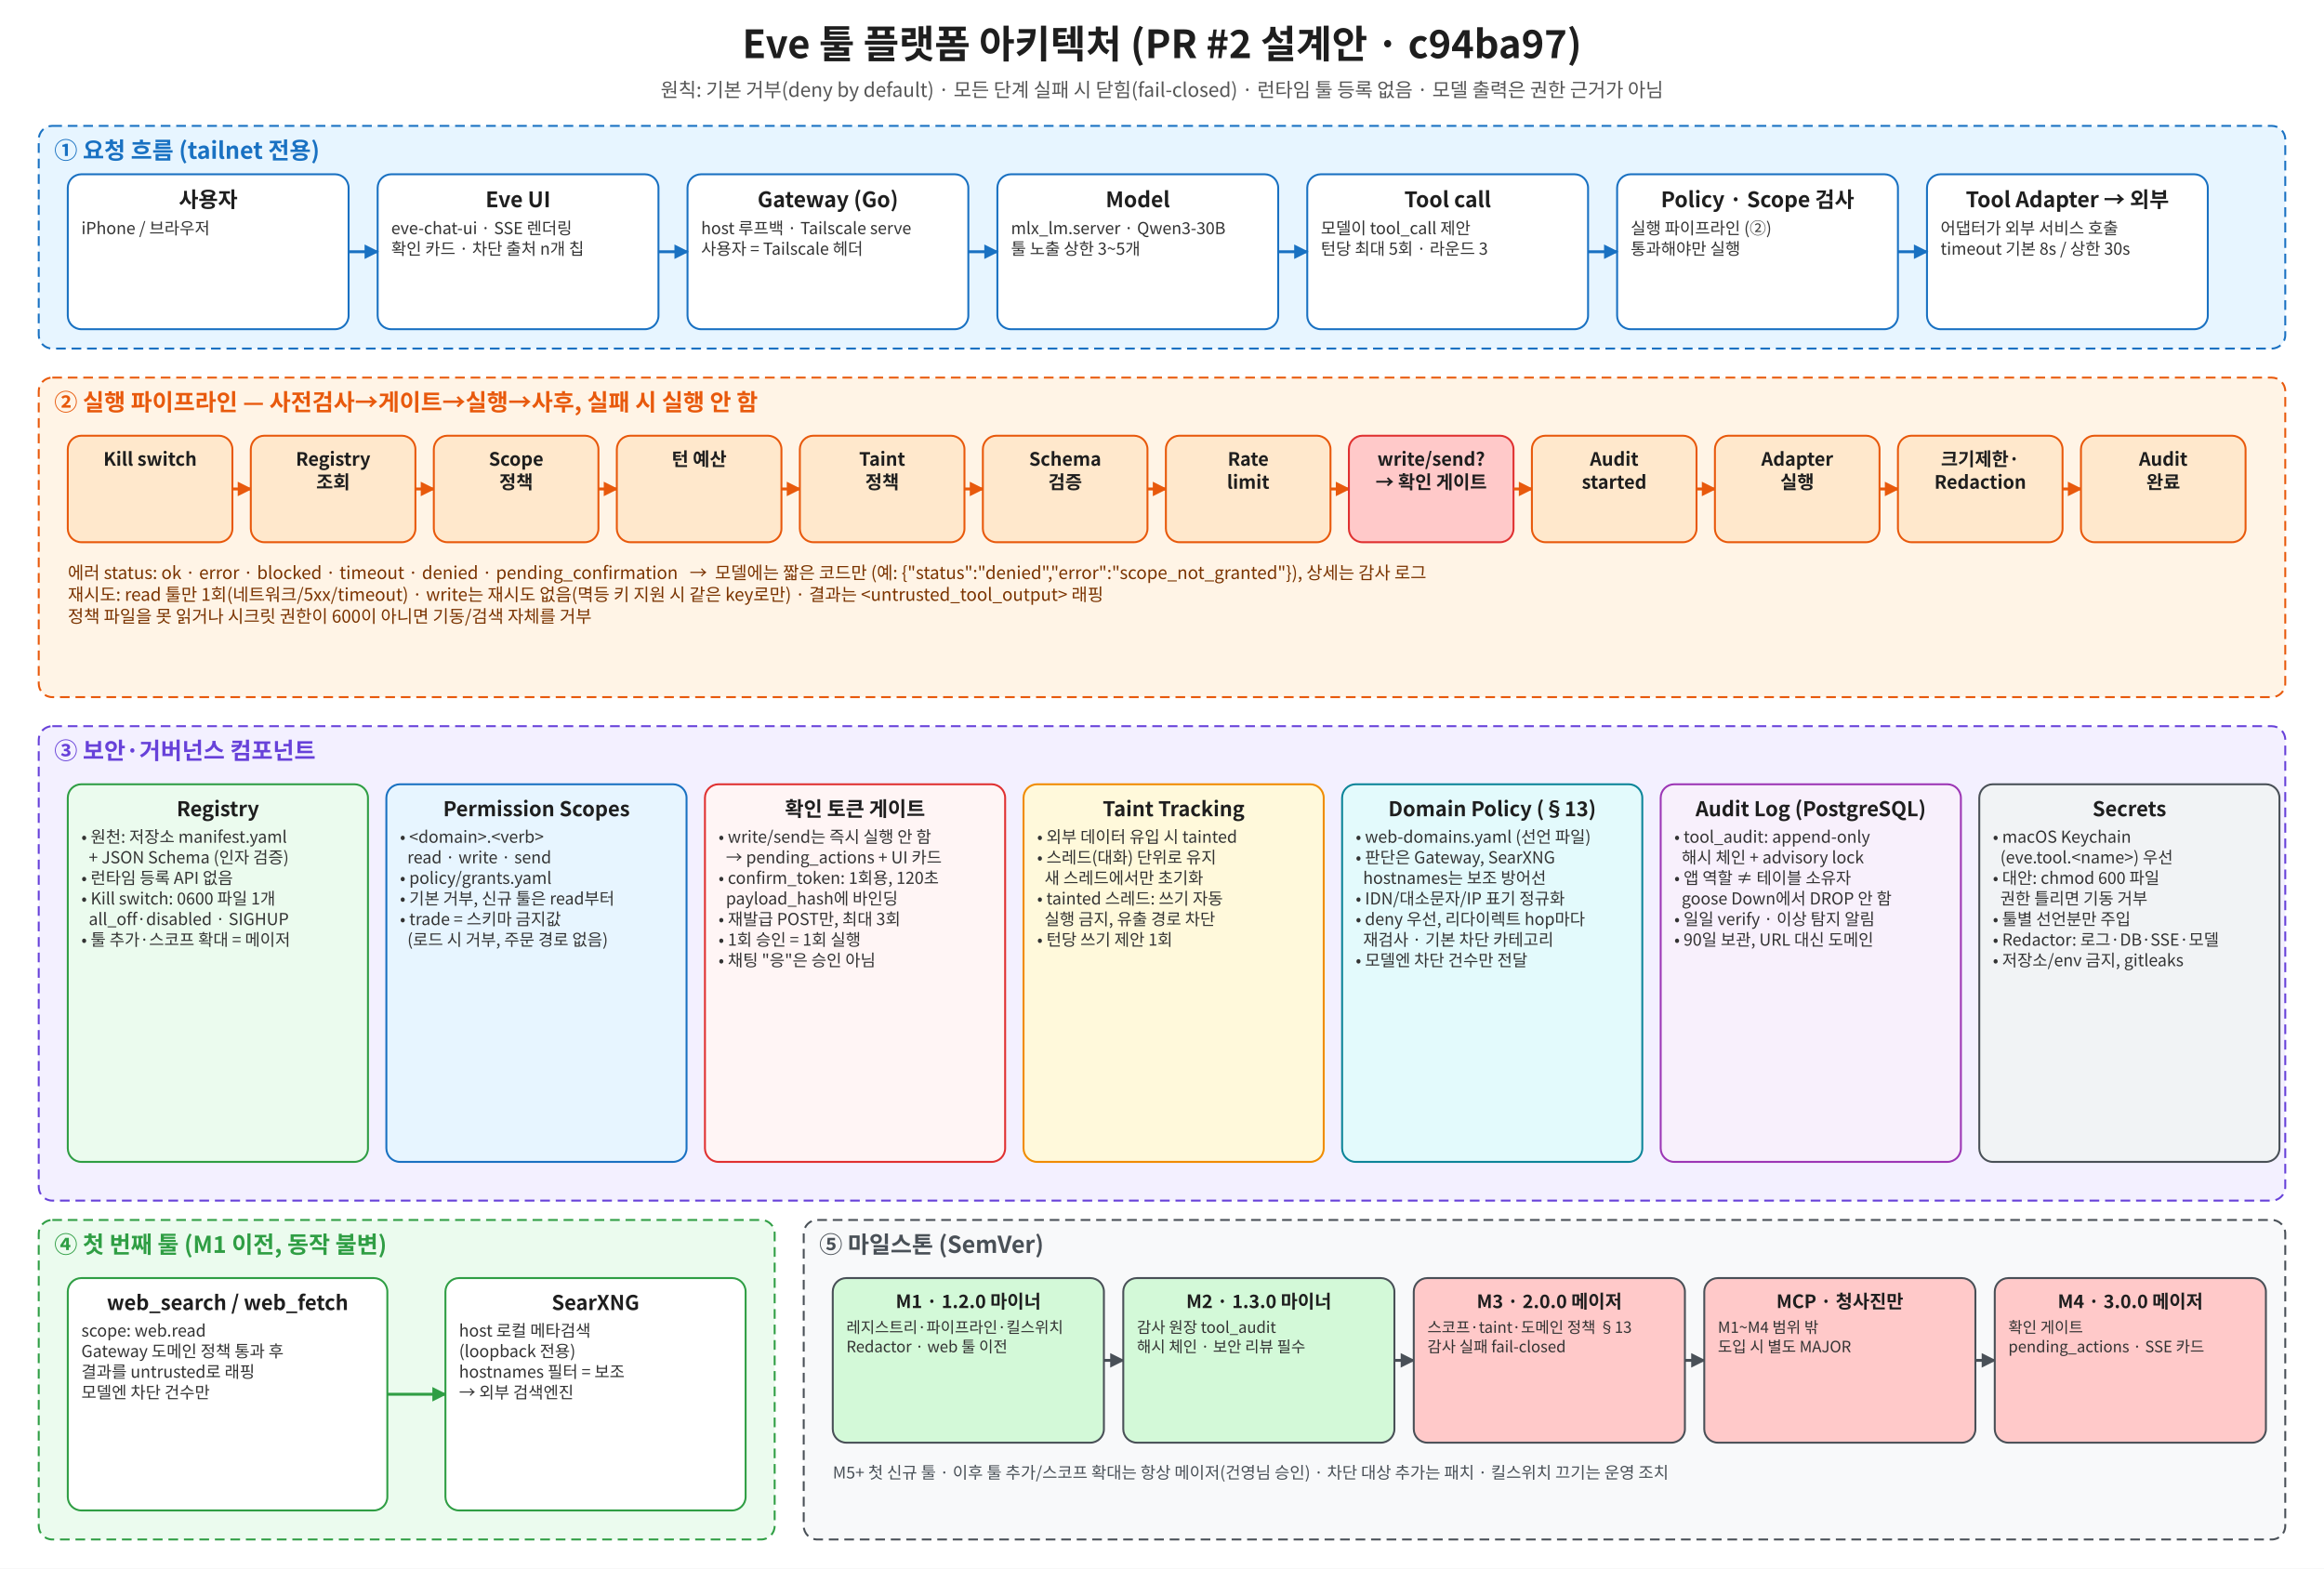
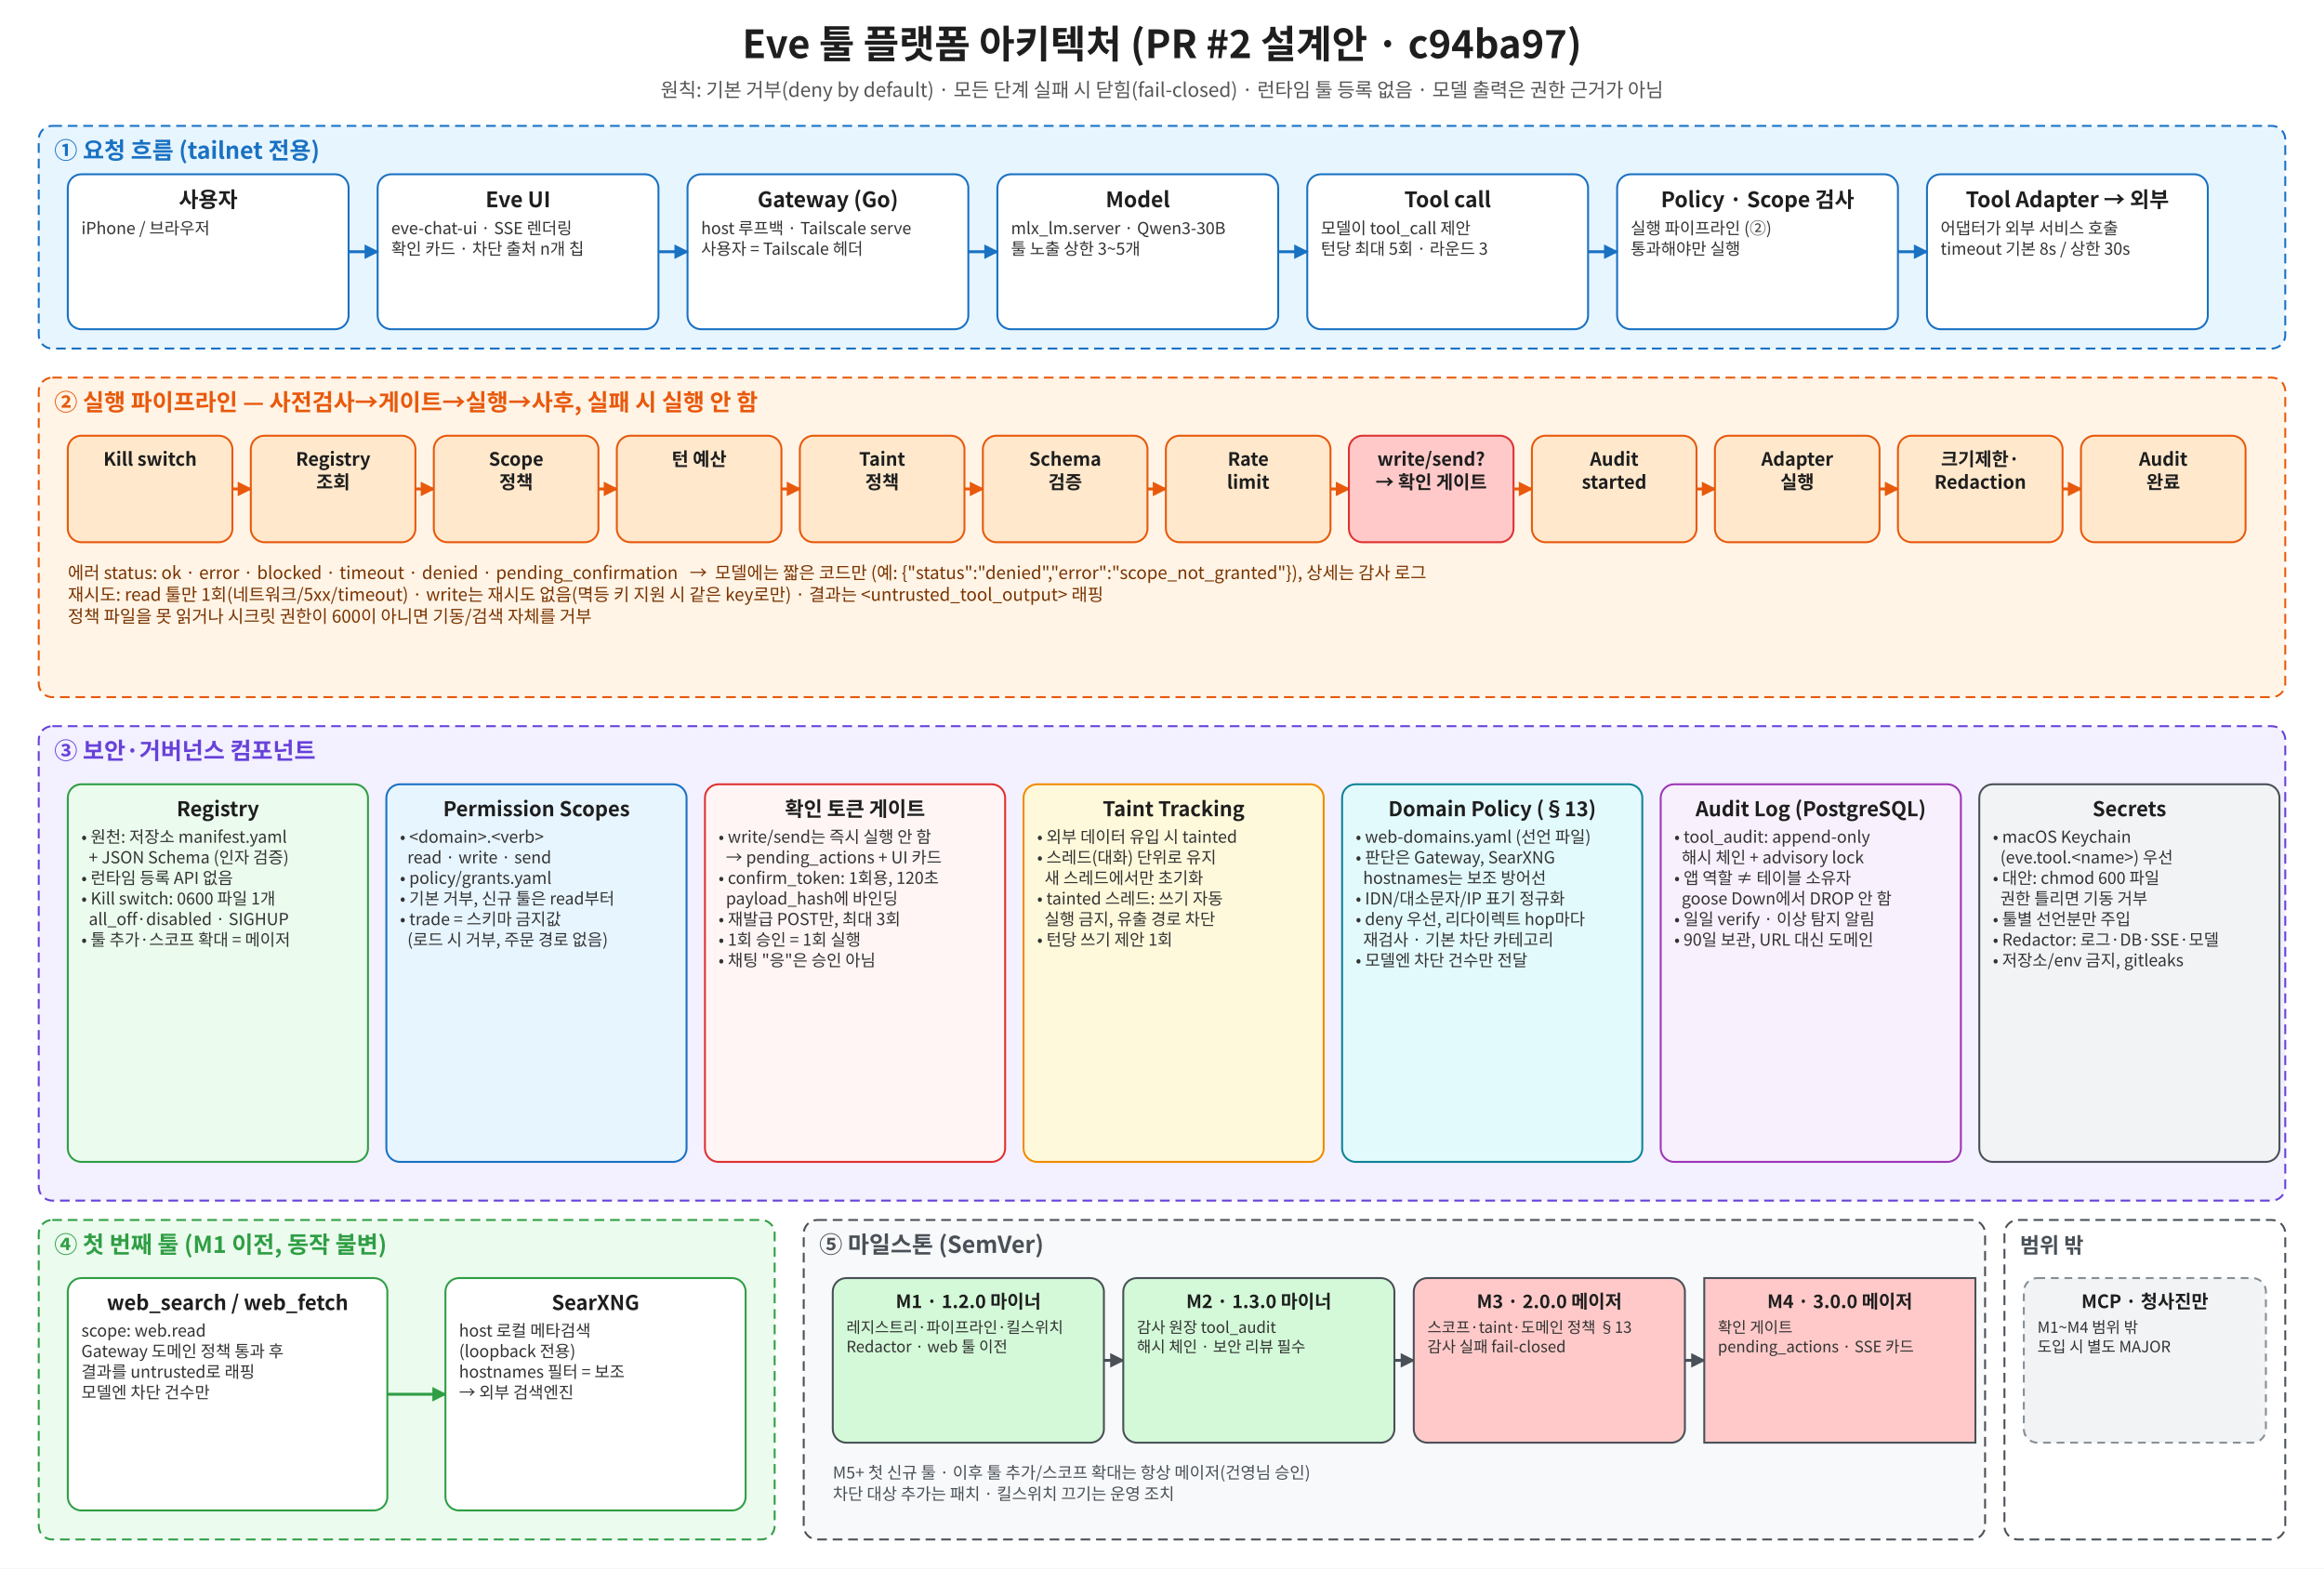
<svg xmlns="http://www.w3.org/2000/svg" width="2400" height="1620" viewBox="0 0 2400 1620">
  <rect width="100%" height="100%" fill="#fff" />
  <defs>
    <marker id="a" viewBox="0 0 10 10" refX="9" refY="5" markerWidth="5" markerHeight="5" orient="auto">
      <path d="M0,0L10,5L0,10z" fill="context-stroke" />
    </marker>
  </defs>
  <text x="1200.0" y="60.0" font-size="40" fill="#1e1e1e" text-anchor="middle" font-family="Noto Sans CJK KR, sans-serif" font-weight="700" xml:space="preserve">Eve 툴 플랫폼 아키텍처 (PR #2 설계안 · c94ba97)</text>
  <text x="1200.0" y="100.0" font-size="20" fill="#555" text-anchor="middle" font-family="Noto Sans CJK KR, sans-serif" font-weight="400" xml:space="preserve">원칙: 기본 거부(deny by default) · 모든 단계 실패 시 닫힘(fail-closed) · 런타임 툴 등록 없음 · 모델 출력은 권한 근거가 아님</text>
  <rect x="40" y="130" width="2320" height="230" rx="14" fill="#e7f5ff" stroke="#1971c2" stroke-width="2" stroke-dasharray="10 6" />
  <text x="56" y="164.0" font-size="24" fill="#1971c2" text-anchor="start" font-family="Noto Sans CJK KR, sans-serif" font-weight="700" xml:space="preserve">① 요청 흐름 (tailnet 전용)</text>
  <rect x="70" y="180" width="290" height="160" rx="14" fill="#fff" stroke="#1971c2" stroke-width="2" />
  <text x="215.0" y="214.0" font-size="22" fill="#1e1e1e" text-anchor="middle" font-family="Noto Sans CJK KR, sans-serif" font-weight="700" xml:space="preserve">사용자</text>
  <text x="84" y="241.8" font-size="17" fill="#333" text-anchor="start" font-family="Noto Sans CJK KR, sans-serif" font-weight="400" xml:space="preserve">iPhone / 브라우저</text>
  <rect x="390" y="180" width="290" height="160" rx="14" fill="#fff" stroke="#1971c2" stroke-width="2" />
  <text x="535.0" y="214.0" font-size="22" fill="#1e1e1e" text-anchor="middle" font-family="Noto Sans CJK KR, sans-serif" font-weight="700" xml:space="preserve">Eve UI</text>
  <text x="404" y="241.8" font-size="17" fill="#333" text-anchor="start" font-family="Noto Sans CJK KR, sans-serif" font-weight="400" xml:space="preserve">eve-chat-ui · SSE 렌더링</text>
  <text x="404" y="263.05" font-size="17" fill="#333" text-anchor="start" font-family="Noto Sans CJK KR, sans-serif" font-weight="400" xml:space="preserve">확인 카드 · 차단 출처 n개 칩</text>
  <rect x="710" y="180" width="290" height="160" rx="14" fill="#fff" stroke="#1971c2" stroke-width="2" />
  <text x="855.0" y="214.0" font-size="22" fill="#1e1e1e" text-anchor="middle" font-family="Noto Sans CJK KR, sans-serif" font-weight="700" xml:space="preserve">Gateway (Go)</text>
  <text x="724" y="241.8" font-size="17" fill="#333" text-anchor="start" font-family="Noto Sans CJK KR, sans-serif" font-weight="400" xml:space="preserve">host 루프백 · Tailscale serve</text>
  <text x="724" y="263.05" font-size="17" fill="#333" text-anchor="start" font-family="Noto Sans CJK KR, sans-serif" font-weight="400" xml:space="preserve">사용자 = Tailscale 헤더</text>
  <rect x="1030" y="180" width="290" height="160" rx="14" fill="#fff" stroke="#1971c2" stroke-width="2" />
  <text x="1175.0" y="214.0" font-size="22" fill="#1e1e1e" text-anchor="middle" font-family="Noto Sans CJK KR, sans-serif" font-weight="700" xml:space="preserve">Model</text>
  <text x="1044" y="241.8" font-size="17" fill="#333" text-anchor="start" font-family="Noto Sans CJK KR, sans-serif" font-weight="400" xml:space="preserve">mlx_lm.server · Qwen3-30B</text>
  <text x="1044" y="263.05" font-size="17" fill="#333" text-anchor="start" font-family="Noto Sans CJK KR, sans-serif" font-weight="400" xml:space="preserve">툴 노출 상한 3~5개</text>
  <rect x="1350" y="180" width="290" height="160" rx="14" fill="#fff" stroke="#1971c2" stroke-width="2" />
  <text x="1495.0" y="214.0" font-size="22" fill="#1e1e1e" text-anchor="middle" font-family="Noto Sans CJK KR, sans-serif" font-weight="700" xml:space="preserve">Tool call</text>
  <text x="1364" y="241.8" font-size="17" fill="#333" text-anchor="start" font-family="Noto Sans CJK KR, sans-serif" font-weight="400" xml:space="preserve">모델이 tool_call 제안</text>
  <text x="1364" y="263.05" font-size="17" fill="#333" text-anchor="start" font-family="Noto Sans CJK KR, sans-serif" font-weight="400" xml:space="preserve">턴당 최대 5회 · 라운드 3</text>
  <rect x="1670" y="180" width="290" height="160" rx="14" fill="#fff" stroke="#1971c2" stroke-width="2" />
  <text x="1815.0" y="214.0" font-size="22" fill="#1e1e1e" text-anchor="middle" font-family="Noto Sans CJK KR, sans-serif" font-weight="700" xml:space="preserve">Policy · Scope 검사</text>
  <text x="1684" y="241.8" font-size="17" fill="#333" text-anchor="start" font-family="Noto Sans CJK KR, sans-serif" font-weight="400" xml:space="preserve">실행 파이프라인 (②)</text>
  <text x="1684" y="263.05" font-size="17" fill="#333" text-anchor="start" font-family="Noto Sans CJK KR, sans-serif" font-weight="400" xml:space="preserve">통과해야만 실행</text>
  <rect x="1990" y="180" width="290" height="160" rx="14" fill="#fff" stroke="#1971c2" stroke-width="2" />
  <text x="2135.0" y="214.0" font-size="22" fill="#1e1e1e" text-anchor="middle" font-family="Noto Sans CJK KR, sans-serif" font-weight="700" xml:space="preserve">Tool Adapter → 외부</text>
  <text x="2004" y="241.8" font-size="17" fill="#333" text-anchor="start" font-family="Noto Sans CJK KR, sans-serif" font-weight="400" xml:space="preserve">어댑터가 외부 서비스 호출</text>
  <text x="2004" y="263.05" font-size="17" fill="#333" text-anchor="start" font-family="Noto Sans CJK KR, sans-serif" font-weight="400" xml:space="preserve">timeout 기본 8s / 상한 30s</text>
  <line x1="360" y1="260" x2="390" y2="260" stroke="#1971c2" stroke-width="3" marker-end="url(#a)" />
  <line x1="680" y1="260" x2="710" y2="260" stroke="#1971c2" stroke-width="3" marker-end="url(#a)" />
  <line x1="1000" y1="260" x2="1030" y2="260" stroke="#1971c2" stroke-width="3" marker-end="url(#a)" />
  <line x1="1320" y1="260" x2="1350" y2="260" stroke="#1971c2" stroke-width="3" marker-end="url(#a)" />
  <line x1="1640" y1="260" x2="1670" y2="260" stroke="#1971c2" stroke-width="3" marker-end="url(#a)" />
  <line x1="1960" y1="260" x2="1990" y2="260" stroke="#1971c2" stroke-width="3" marker-end="url(#a)" />
  <rect x="40" y="390" width="2320" height="330" rx="14" fill="#fff4e6" stroke="#e8590c" stroke-width="2" stroke-dasharray="10 6" />
  <text x="56" y="424.0" font-size="24" fill="#e8590c" text-anchor="start" font-family="Noto Sans CJK KR, sans-serif" font-weight="700" xml:space="preserve">② 실행 파이프라인 — 사전검사→게이트→실행→사후, 실패 시 실행 안 함</text>
  <rect x="70" y="450" width="170" height="110" rx="14" fill="#ffe8cc" stroke="#e8590c" stroke-width="2" />
  <text x="155.0" y="481.0" font-size="19" fill="#1e1e1e" text-anchor="middle" font-family="Noto Sans CJK KR, sans-serif" font-weight="700" xml:space="preserve">Kill switch</text>
  <line x1="240" y1="505" x2="259" y2="505" stroke="#e8590c" stroke-width="3" marker-end="url(#a)" />
  <rect x="259" y="450" width="170" height="110" rx="14" fill="#ffe8cc" stroke="#e8590c" stroke-width="2" />
  <text x="344.0" y="481.0" font-size="19" fill="#1e1e1e" text-anchor="middle" font-family="Noto Sans CJK KR, sans-serif" font-weight="700" xml:space="preserve">Registry</text>
  <text x="344.0" y="504.75" font-size="19" fill="#1e1e1e" text-anchor="middle" font-family="Noto Sans CJK KR, sans-serif" font-weight="700" xml:space="preserve">조회</text>
  <line x1="429" y1="505" x2="448" y2="505" stroke="#e8590c" stroke-width="3" marker-end="url(#a)" />
  <rect x="448" y="450" width="170" height="110" rx="14" fill="#ffe8cc" stroke="#e8590c" stroke-width="2" />
  <text x="533.0" y="481.0" font-size="19" fill="#1e1e1e" text-anchor="middle" font-family="Noto Sans CJK KR, sans-serif" font-weight="700" xml:space="preserve">Scope</text>
  <text x="533.0" y="504.75" font-size="19" fill="#1e1e1e" text-anchor="middle" font-family="Noto Sans CJK KR, sans-serif" font-weight="700" xml:space="preserve">정책</text>
  <line x1="618" y1="505" x2="637" y2="505" stroke="#e8590c" stroke-width="3" marker-end="url(#a)" />
  <rect x="637" y="450" width="170" height="110" rx="14" fill="#ffe8cc" stroke="#e8590c" stroke-width="2" />
  <text x="722.0" y="481.0" font-size="19" fill="#1e1e1e" text-anchor="middle" font-family="Noto Sans CJK KR, sans-serif" font-weight="700" xml:space="preserve">턴 예산</text>
  <line x1="807" y1="505" x2="826" y2="505" stroke="#e8590c" stroke-width="3" marker-end="url(#a)" />
  <rect x="826" y="450" width="170" height="110" rx="14" fill="#ffe8cc" stroke="#e8590c" stroke-width="2" />
  <text x="911.0" y="481.0" font-size="19" fill="#1e1e1e" text-anchor="middle" font-family="Noto Sans CJK KR, sans-serif" font-weight="700" xml:space="preserve">Taint</text>
  <text x="911.0" y="504.75" font-size="19" fill="#1e1e1e" text-anchor="middle" font-family="Noto Sans CJK KR, sans-serif" font-weight="700" xml:space="preserve">정책</text>
  <line x1="996" y1="505" x2="1015" y2="505" stroke="#e8590c" stroke-width="3" marker-end="url(#a)" />
  <rect x="1015" y="450" width="170" height="110" rx="14" fill="#ffe8cc" stroke="#e8590c" stroke-width="2" />
  <text x="1100.0" y="481.0" font-size="19" fill="#1e1e1e" text-anchor="middle" font-family="Noto Sans CJK KR, sans-serif" font-weight="700" xml:space="preserve">Schema</text>
  <text x="1100.0" y="504.75" font-size="19" fill="#1e1e1e" text-anchor="middle" font-family="Noto Sans CJK KR, sans-serif" font-weight="700" xml:space="preserve">검증</text>
  <line x1="1185" y1="505" x2="1204" y2="505" stroke="#e8590c" stroke-width="3" marker-end="url(#a)" />
  <rect x="1204" y="450" width="170" height="110" rx="14" fill="#ffe8cc" stroke="#e8590c" stroke-width="2" />
  <text x="1289.0" y="481.0" font-size="19" fill="#1e1e1e" text-anchor="middle" font-family="Noto Sans CJK KR, sans-serif" font-weight="700" xml:space="preserve">Rate</text>
  <text x="1289.0" y="504.75" font-size="19" fill="#1e1e1e" text-anchor="middle" font-family="Noto Sans CJK KR, sans-serif" font-weight="700" xml:space="preserve">limit</text>
  <line x1="1374" y1="505" x2="1393" y2="505" stroke="#e8590c" stroke-width="3" marker-end="url(#a)" />
  <rect x="1393" y="450" width="170" height="110" rx="14" fill="#ffc9c9" stroke="#e03131" stroke-width="2" />
  <text x="1478.0" y="481.0" font-size="19" fill="#1e1e1e" text-anchor="middle" font-family="Noto Sans CJK KR, sans-serif" font-weight="700" xml:space="preserve">write/send?</text>
  <text x="1478.0" y="504.75" font-size="19" fill="#1e1e1e" text-anchor="middle" font-family="Noto Sans CJK KR, sans-serif" font-weight="700" xml:space="preserve">→ 확인 게이트</text>
  <line x1="1563" y1="505" x2="1582" y2="505" stroke="#e8590c" stroke-width="3" marker-end="url(#a)" />
  <rect x="1582" y="450" width="170" height="110" rx="14" fill="#ffe8cc" stroke="#e8590c" stroke-width="2" />
  <text x="1667.0" y="481.0" font-size="19" fill="#1e1e1e" text-anchor="middle" font-family="Noto Sans CJK KR, sans-serif" font-weight="700" xml:space="preserve">Audit</text>
  <text x="1667.0" y="504.75" font-size="19" fill="#1e1e1e" text-anchor="middle" font-family="Noto Sans CJK KR, sans-serif" font-weight="700" xml:space="preserve">started</text>
  <line x1="1752" y1="505" x2="1771" y2="505" stroke="#e8590c" stroke-width="3" marker-end="url(#a)" />
  <rect x="1771" y="450" width="170" height="110" rx="14" fill="#ffe8cc" stroke="#e8590c" stroke-width="2" />
  <text x="1856.0" y="481.0" font-size="19" fill="#1e1e1e" text-anchor="middle" font-family="Noto Sans CJK KR, sans-serif" font-weight="700" xml:space="preserve">Adapter</text>
  <text x="1856.0" y="504.75" font-size="19" fill="#1e1e1e" text-anchor="middle" font-family="Noto Sans CJK KR, sans-serif" font-weight="700" xml:space="preserve">실행</text>
  <line x1="1941" y1="505" x2="1960" y2="505" stroke="#e8590c" stroke-width="3" marker-end="url(#a)" />
  <rect x="1960" y="450" width="170" height="110" rx="14" fill="#ffe8cc" stroke="#e8590c" stroke-width="2" />
  <text x="2045.0" y="481.0" font-size="19" fill="#1e1e1e" text-anchor="middle" font-family="Noto Sans CJK KR, sans-serif" font-weight="700" xml:space="preserve">크기제한·</text>
  <text x="2045.0" y="504.75" font-size="19" fill="#1e1e1e" text-anchor="middle" font-family="Noto Sans CJK KR, sans-serif" font-weight="700" xml:space="preserve">Redaction</text>
  <line x1="2130" y1="505" x2="2149" y2="505" stroke="#e8590c" stroke-width="3" marker-end="url(#a)" />
  <rect x="2149" y="450" width="170" height="110" rx="14" fill="#ffe8cc" stroke="#e8590c" stroke-width="2" />
  <text x="2234.0" y="481.0" font-size="19" fill="#1e1e1e" text-anchor="middle" font-family="Noto Sans CJK KR, sans-serif" font-weight="700" xml:space="preserve">Audit</text>
  <text x="2234.0" y="504.75" font-size="19" fill="#1e1e1e" text-anchor="middle" font-family="Noto Sans CJK KR, sans-serif" font-weight="700" xml:space="preserve">완료</text>
  <text x="70" y="598.0" font-size="18" fill="#7a3300" text-anchor="start" font-family="Noto Sans CJK KR, sans-serif" font-weight="400" xml:space="preserve">에러 status: ok · error · blocked · timeout · denied · pending_confirmation   →  모델에는 짧은 코드만 (예: {"status":"denied","error":"scope_not_granted"}), 상세는 감사 로그</text>
  <text x="70" y="620.5" font-size="18" fill="#7a3300" text-anchor="start" font-family="Noto Sans CJK KR, sans-serif" font-weight="400" xml:space="preserve">재시도: read 툴만 1회(네트워크/5xx/timeout) · write는 재시도 없음(멱등 키 지원 시 같은 key로만) · 결과는 &lt;untrusted_tool_output&gt; 래핑</text>
  <text x="70" y="643.0" font-size="18" fill="#7a3300" text-anchor="start" font-family="Noto Sans CJK KR, sans-serif" font-weight="400" xml:space="preserve">정책 파일을 못 읽거나 시크릿 권한이 600이 아니면 기동/검색 자체를 거부</text>
  <rect x="40" y="750" width="2320" height="490" rx="14" fill="#f3f0ff" stroke="#6741d9" stroke-width="2" stroke-dasharray="10 6" />
  <text x="56" y="784.0" font-size="24" fill="#6741d9" text-anchor="start" font-family="Noto Sans CJK KR, sans-serif" font-weight="700" xml:space="preserve">③ 보안·거버넌스 컴포넌트</text>
  <rect x="70" y="810" width="310" height="390" rx="14" fill="#ebfbee" stroke="#2f9e44" stroke-width="2" />
  <text x="225.0" y="843.0" font-size="21" fill="#1e1e1e" text-anchor="middle" font-family="Noto Sans CJK KR, sans-serif" font-weight="700" xml:space="preserve">Registry</text>
  <text x="84" y="870.4" font-size="17" fill="#333" text-anchor="start" font-family="Noto Sans CJK KR, sans-serif" font-weight="400" xml:space="preserve">• 원천: 저장소 manifest.yaml</text>
  <text x="84" y="891.65" font-size="17" fill="#333" text-anchor="start" font-family="Noto Sans CJK KR, sans-serif" font-weight="400" xml:space="preserve">  + JSON Schema (인자 검증)</text>
  <text x="84" y="912.9" font-size="17" fill="#333" text-anchor="start" font-family="Noto Sans CJK KR, sans-serif" font-weight="400" xml:space="preserve">• 런타임 등록 API 없음</text>
  <text x="84" y="934.15" font-size="17" fill="#333" text-anchor="start" font-family="Noto Sans CJK KR, sans-serif" font-weight="400" xml:space="preserve">• Kill switch: 0600 파일 1개</text>
  <text x="84" y="955.4" font-size="17" fill="#333" text-anchor="start" font-family="Noto Sans CJK KR, sans-serif" font-weight="400" xml:space="preserve">  all_off·disabled · SIGHUP</text>
  <text x="84" y="976.65" font-size="17" fill="#333" text-anchor="start" font-family="Noto Sans CJK KR, sans-serif" font-weight="400" xml:space="preserve">• 툴 추가·스코프 확대 = 메이저</text>
  <rect x="399" y="810" width="310" height="390" rx="14" fill="#e7f5ff" stroke="#1971c2" stroke-width="2" />
  <text x="554.0" y="843.0" font-size="21" fill="#1e1e1e" text-anchor="middle" font-family="Noto Sans CJK KR, sans-serif" font-weight="700" xml:space="preserve">Permission Scopes</text>
  <text x="413" y="870.4" font-size="17" fill="#333" text-anchor="start" font-family="Noto Sans CJK KR, sans-serif" font-weight="400" xml:space="preserve">• &lt;domain&gt;.&lt;verb&gt;</text>
  <text x="413" y="891.65" font-size="17" fill="#333" text-anchor="start" font-family="Noto Sans CJK KR, sans-serif" font-weight="400" xml:space="preserve">  read · write · send</text>
  <text x="413" y="912.9" font-size="17" fill="#333" text-anchor="start" font-family="Noto Sans CJK KR, sans-serif" font-weight="400" xml:space="preserve">• policy/grants.yaml</text>
  <text x="413" y="934.15" font-size="17" fill="#333" text-anchor="start" font-family="Noto Sans CJK KR, sans-serif" font-weight="400" xml:space="preserve">• 기본 거부, 신규 툴은 read부터</text>
  <text x="413" y="955.4" font-size="17" fill="#333" text-anchor="start" font-family="Noto Sans CJK KR, sans-serif" font-weight="400" xml:space="preserve">• trade = 스키마 금지값</text>
  <text x="413" y="976.65" font-size="17" fill="#333" text-anchor="start" font-family="Noto Sans CJK KR, sans-serif" font-weight="400" xml:space="preserve">  (로드 시 거부, 주문 경로 없음)</text>
  <rect x="728" y="810" width="310" height="390" rx="14" fill="#fff5f5" stroke="#e03131" stroke-width="2" />
  <text x="883.0" y="843.0" font-size="21" fill="#1e1e1e" text-anchor="middle" font-family="Noto Sans CJK KR, sans-serif" font-weight="700" xml:space="preserve">확인 토큰 게이트</text>
  <text x="742" y="870.4" font-size="17" fill="#333" text-anchor="start" font-family="Noto Sans CJK KR, sans-serif" font-weight="400" xml:space="preserve">• write/send는 즉시 실행 안 함</text>
  <text x="742" y="891.65" font-size="17" fill="#333" text-anchor="start" font-family="Noto Sans CJK KR, sans-serif" font-weight="400" xml:space="preserve">  → pending_actions + UI 카드</text>
  <text x="742" y="912.9" font-size="17" fill="#333" text-anchor="start" font-family="Noto Sans CJK KR, sans-serif" font-weight="400" xml:space="preserve">• confirm_token: 1회용, 120초</text>
  <text x="742" y="934.15" font-size="17" fill="#333" text-anchor="start" font-family="Noto Sans CJK KR, sans-serif" font-weight="400" xml:space="preserve">  payload_hash에 바인딩</text>
  <text x="742" y="955.4" font-size="17" fill="#333" text-anchor="start" font-family="Noto Sans CJK KR, sans-serif" font-weight="400" xml:space="preserve">• 재발급 POST만, 최대 3회</text>
  <text x="742" y="976.65" font-size="17" fill="#333" text-anchor="start" font-family="Noto Sans CJK KR, sans-serif" font-weight="400" xml:space="preserve">• 1회 승인 = 1회 실행</text>
  <text x="742" y="997.9" font-size="17" fill="#333" text-anchor="start" font-family="Noto Sans CJK KR, sans-serif" font-weight="400" xml:space="preserve">• 채팅 "응"은 승인 아님</text>
  <rect x="1057" y="810" width="310" height="390" rx="14" fill="#fff9db" stroke="#f08c00" stroke-width="2" />
  <text x="1212.0" y="843.0" font-size="21" fill="#1e1e1e" text-anchor="middle" font-family="Noto Sans CJK KR, sans-serif" font-weight="700" xml:space="preserve">Taint Tracking</text>
  <text x="1071" y="870.4" font-size="17" fill="#333" text-anchor="start" font-family="Noto Sans CJK KR, sans-serif" font-weight="400" xml:space="preserve">• 외부 데이터 유입 시 tainted</text>
  <text x="1071" y="891.65" font-size="17" fill="#333" text-anchor="start" font-family="Noto Sans CJK KR, sans-serif" font-weight="400" xml:space="preserve">• 스레드(대화) 단위로 유지</text>
  <text x="1071" y="912.9" font-size="17" fill="#333" text-anchor="start" font-family="Noto Sans CJK KR, sans-serif" font-weight="400" xml:space="preserve">  새 스레드에서만 초기화</text>
  <text x="1071" y="934.15" font-size="17" fill="#333" text-anchor="start" font-family="Noto Sans CJK KR, sans-serif" font-weight="400" xml:space="preserve">• tainted 스레드: 쓰기 자동</text>
  <text x="1071" y="955.4" font-size="17" fill="#333" text-anchor="start" font-family="Noto Sans CJK KR, sans-serif" font-weight="400" xml:space="preserve">  실행 금지, 유출 경로 차단</text>
  <text x="1071" y="976.65" font-size="17" fill="#333" text-anchor="start" font-family="Noto Sans CJK KR, sans-serif" font-weight="400" xml:space="preserve">• 턴당 쓰기 제안 1회</text>
  <rect x="1386" y="810" width="310" height="390" rx="14" fill="#e3fafc" stroke="#0c8599" stroke-width="2" />
  <text x="1541.0" y="843.0" font-size="21" fill="#1e1e1e" text-anchor="middle" font-family="Noto Sans CJK KR, sans-serif" font-weight="700" xml:space="preserve">Domain Policy (§13)</text>
  <text x="1400" y="870.4" font-size="17" fill="#333" text-anchor="start" font-family="Noto Sans CJK KR, sans-serif" font-weight="400" xml:space="preserve">• web-domains.yaml (선언 파일)</text>
  <text x="1400" y="891.65" font-size="17" fill="#333" text-anchor="start" font-family="Noto Sans CJK KR, sans-serif" font-weight="400" xml:space="preserve">• 판단은 Gateway, SearXNG</text>
  <text x="1400" y="912.9" font-size="17" fill="#333" text-anchor="start" font-family="Noto Sans CJK KR, sans-serif" font-weight="400" xml:space="preserve">  hostnames는 보조 방어선</text>
  <text x="1400" y="934.15" font-size="17" fill="#333" text-anchor="start" font-family="Noto Sans CJK KR, sans-serif" font-weight="400" xml:space="preserve">• IDN/대소문자/IP 표기 정규화</text>
  <text x="1400" y="955.4" font-size="17" fill="#333" text-anchor="start" font-family="Noto Sans CJK KR, sans-serif" font-weight="400" xml:space="preserve">• deny 우선, 리다이렉트 hop마다</text>
  <text x="1400" y="976.65" font-size="17" fill="#333" text-anchor="start" font-family="Noto Sans CJK KR, sans-serif" font-weight="400" xml:space="preserve">  재검사 · 기본 차단 카테고리</text>
  <text x="1400" y="997.9" font-size="17" fill="#333" text-anchor="start" font-family="Noto Sans CJK KR, sans-serif" font-weight="400" xml:space="preserve">• 모델엔 차단 건수만 전달</text>
  <rect x="1715" y="810" width="310" height="390" rx="14" fill="#f8f0fc" stroke="#9c36b5" stroke-width="2" />
  <text x="1870.0" y="843.0" font-size="21" fill="#1e1e1e" text-anchor="middle" font-family="Noto Sans CJK KR, sans-serif" font-weight="700" xml:space="preserve">Audit Log (PostgreSQL)</text>
  <text x="1729" y="870.4" font-size="17" fill="#333" text-anchor="start" font-family="Noto Sans CJK KR, sans-serif" font-weight="400" xml:space="preserve">• tool_audit: append-only</text>
  <text x="1729" y="891.65" font-size="17" fill="#333" text-anchor="start" font-family="Noto Sans CJK KR, sans-serif" font-weight="400" xml:space="preserve">  해시 체인 + advisory lock</text>
  <text x="1729" y="912.9" font-size="17" fill="#333" text-anchor="start" font-family="Noto Sans CJK KR, sans-serif" font-weight="400" xml:space="preserve">• 앱 역할 ≠ 테이블 소유자</text>
  <text x="1729" y="934.15" font-size="17" fill="#333" text-anchor="start" font-family="Noto Sans CJK KR, sans-serif" font-weight="400" xml:space="preserve">  goose Down에서 DROP 안 함</text>
  <text x="1729" y="955.4" font-size="17" fill="#333" text-anchor="start" font-family="Noto Sans CJK KR, sans-serif" font-weight="400" xml:space="preserve">• 일일 verify · 이상 탐지 알림</text>
  <text x="1729" y="976.65" font-size="17" fill="#333" text-anchor="start" font-family="Noto Sans CJK KR, sans-serif" font-weight="400" xml:space="preserve">• 90일 보관, URL 대신 도메인</text>
  <rect x="2044" y="810" width="310" height="390" rx="14" fill="#f1f3f5" stroke="#495057" stroke-width="2" />
  <text x="2199.0" y="843.0" font-size="21" fill="#1e1e1e" text-anchor="middle" font-family="Noto Sans CJK KR, sans-serif" font-weight="700" xml:space="preserve">Secrets</text>
  <text x="2058" y="870.4" font-size="17" fill="#333" text-anchor="start" font-family="Noto Sans CJK KR, sans-serif" font-weight="400" xml:space="preserve">• macOS Keychain</text>
  <text x="2058" y="891.65" font-size="17" fill="#333" text-anchor="start" font-family="Noto Sans CJK KR, sans-serif" font-weight="400" xml:space="preserve">  (eve.tool.&lt;name&gt;) 우선</text>
  <text x="2058" y="912.9" font-size="17" fill="#333" text-anchor="start" font-family="Noto Sans CJK KR, sans-serif" font-weight="400" xml:space="preserve">• 대안: chmod 600 파일</text>
  <text x="2058" y="934.15" font-size="17" fill="#333" text-anchor="start" font-family="Noto Sans CJK KR, sans-serif" font-weight="400" xml:space="preserve">  권한 틀리면 기동 거부</text>
  <text x="2058" y="955.4" font-size="17" fill="#333" text-anchor="start" font-family="Noto Sans CJK KR, sans-serif" font-weight="400" xml:space="preserve">• 툴별 선언분만 주입</text>
  <text x="2058" y="976.65" font-size="17" fill="#333" text-anchor="start" font-family="Noto Sans CJK KR, sans-serif" font-weight="400" xml:space="preserve">• Redactor: 로그·DB·SSE·모델</text>
  <text x="2058" y="997.9" font-size="17" fill="#333" text-anchor="start" font-family="Noto Sans CJK KR, sans-serif" font-weight="400" xml:space="preserve">• 저장소/env 금지, gitleaks</text>
  <rect x="40" y="1260" width="760" height="330" rx="14" fill="#ebfbee" stroke="#2f9e44" stroke-width="2" stroke-dasharray="10 6" />
  <text x="56" y="1294.0" font-size="24" fill="#2f9e44" text-anchor="start" font-family="Noto Sans CJK KR, sans-serif" font-weight="700" xml:space="preserve">④ 첫 번째 툴 (M1 이전, 동작 불변)</text>
  <rect x="70" y="1320" width="330" height="240" rx="14" fill="#fff" stroke="#2f9e44" stroke-width="2" />
  <text x="235.0" y="1353.0" font-size="21" fill="#1e1e1e" text-anchor="middle" font-family="Noto Sans CJK KR, sans-serif" font-weight="700" xml:space="preserve">web_search / web_fetch</text>
  <text x="84" y="1380.4" font-size="17" fill="#333" text-anchor="start" font-family="Noto Sans CJK KR, sans-serif" font-weight="400" xml:space="preserve">scope: web.read</text>
  <text x="84" y="1401.65" font-size="17" fill="#333" text-anchor="start" font-family="Noto Sans CJK KR, sans-serif" font-weight="400" xml:space="preserve">Gateway 도메인 정책 통과 후</text>
  <text x="84" y="1422.9" font-size="17" fill="#333" text-anchor="start" font-family="Noto Sans CJK KR, sans-serif" font-weight="400" xml:space="preserve">결과를 untrusted로 래핑</text>
  <text x="84" y="1444.15" font-size="17" fill="#333" text-anchor="start" font-family="Noto Sans CJK KR, sans-serif" font-weight="400" xml:space="preserve">모델엔 차단 건수만</text>
  <line x1="400" y1="1440" x2="460" y2="1440" stroke="#2f9e44" stroke-width="3" marker-end="url(#a)" />
  <rect x="460" y="1320" width="310" height="240" rx="14" fill="#fff" stroke="#2f9e44" stroke-width="2" />
  <text x="615.0" y="1353.0" font-size="21" fill="#1e1e1e" text-anchor="middle" font-family="Noto Sans CJK KR, sans-serif" font-weight="700" xml:space="preserve">SearXNG</text>
  <text x="474" y="1380.4" font-size="17" fill="#333" text-anchor="start" font-family="Noto Sans CJK KR, sans-serif" font-weight="400" xml:space="preserve">host 로컬 메타검색</text>
  <text x="474" y="1401.65" font-size="17" fill="#333" text-anchor="start" font-family="Noto Sans CJK KR, sans-serif" font-weight="400" xml:space="preserve">(loopback 전용)</text>
  <text x="474" y="1422.9" font-size="17" fill="#333" text-anchor="start" font-family="Noto Sans CJK KR, sans-serif" font-weight="400" xml:space="preserve">hostnames 필터 = 보조</text>
  <text x="474" y="1444.15" font-size="17" fill="#333" text-anchor="start" font-family="Noto Sans CJK KR, sans-serif" font-weight="400" xml:space="preserve">→ 외부 검색엔진</text>
-   <rect x="830" y="1260" width="1530" height="330" rx="14" fill="#f8f9fa" stroke="#495057" stroke-width="2" stroke-dasharray="10 6" />
+   <rect x="830" y="1260" width="1220" height="330" rx="14" fill="#f8f9fa" stroke="#495057" stroke-width="2" stroke-dasharray="10 6" />
+   <rect x="2070" y="1260" width="290" height="330" rx="14" fill="none" stroke="#495057" stroke-width="2" stroke-dasharray="10 6" />
+   <text x="2086" y="1294" font-size="22" fill="#495057" font-family="Noto Sans CJK KR, sans-serif" font-weight="700">범위 밖</text>
+   <rect x="2090" y="1320" width="250" height="170" rx="14" fill="#f1f3f5" stroke="#868e96" stroke-width="2" stroke-dasharray="8 6" />
+   <text x="2215" y="1351.0" font-size="19" fill="#1e1e1e" text-anchor="middle" font-family="Noto Sans CJK KR, sans-serif" font-weight="700" xml:space="preserve">MCP · 청사진만</text>
+   <text x="2104" y="1376.6" font-size="16" fill="#333" text-anchor="start" font-family="Noto Sans CJK KR, sans-serif" font-weight="400" xml:space="preserve">M1~M4 범위 밖</text>
+   <text x="2104" y="1396.6" font-size="16" fill="#333" text-anchor="start" font-family="Noto Sans CJK KR, sans-serif" font-weight="400" xml:space="preserve">도입 시 별도 MAJOR</text>
  <text x="846" y="1294.0" font-size="24" fill="#495057" text-anchor="start" font-family="Noto Sans CJK KR, sans-serif" font-weight="700" xml:space="preserve">⑤ 마일스톤 (SemVer)</text>
  <rect x="860" y="1320" width="280" height="170" rx="14" fill="#d3f9d8" stroke="#495057" stroke-width="2" />
  <text x="1000.0" y="1351.0" font-size="19" fill="#1e1e1e" text-anchor="middle" font-family="Noto Sans CJK KR, sans-serif" font-weight="700" xml:space="preserve">M1 · 1.2.0 마이너</text>
  <text x="874" y="1376.6" font-size="16" fill="#333" text-anchor="start" font-family="Noto Sans CJK KR, sans-serif" font-weight="400" xml:space="preserve">레지스트리·파이프라인·킬스위치</text>
  <text x="874" y="1396.6" font-size="16" fill="#333" text-anchor="start" font-family="Noto Sans CJK KR, sans-serif" font-weight="400" xml:space="preserve">Redactor · web 툴 이전</text>
  <line x1="1140" y1="1405" x2="1160" y2="1405" stroke="#495057" stroke-width="3" marker-end="url(#a)" />
  <rect x="1160" y="1320" width="280" height="170" rx="14" fill="#d3f9d8" stroke="#495057" stroke-width="2" />
  <text x="1300.0" y="1351.0" font-size="19" fill="#1e1e1e" text-anchor="middle" font-family="Noto Sans CJK KR, sans-serif" font-weight="700" xml:space="preserve">M2 · 1.3.0 마이너</text>
  <text x="1174" y="1376.6" font-size="16" fill="#333" text-anchor="start" font-family="Noto Sans CJK KR, sans-serif" font-weight="400" xml:space="preserve">감사 원장 tool_audit</text>
  <text x="1174" y="1396.6" font-size="16" fill="#333" text-anchor="start" font-family="Noto Sans CJK KR, sans-serif" font-weight="400" xml:space="preserve">해시 체인 · 보안 리뷰 필수</text>
  <line x1="1440" y1="1405" x2="1460" y2="1405" stroke="#495057" stroke-width="3" marker-end="url(#a)" />
  <rect x="1460" y="1320" width="280" height="170" rx="14" fill="#ffc9c9" stroke="#495057" stroke-width="2" />
  <text x="1600.0" y="1351.0" font-size="19" fill="#1e1e1e" text-anchor="middle" font-family="Noto Sans CJK KR, sans-serif" font-weight="700" xml:space="preserve">M3 · 2.0.0 메이저</text>
  <text x="1474" y="1376.6" font-size="16" fill="#333" text-anchor="start" font-family="Noto Sans CJK KR, sans-serif" font-weight="400" xml:space="preserve">스코프·taint·도메인 정책 §13</text>
  <text x="1474" y="1396.6" font-size="16" fill="#333" text-anchor="start" font-family="Noto Sans CJK KR, sans-serif" font-weight="400" xml:space="preserve">감사 실패 fail-closed</text>
  <line x1="1740" y1="1405" x2="1760" y2="1405" stroke="#495057" stroke-width="3" marker-end="url(#a)" />
-   <rect x="1760" y="1320" width="280" height="170" rx="14" fill="#ffc9c9" stroke="#495057" stroke-width="2" />
-   <text x="1900.0" y="1351.0" font-size="19" fill="#1e1e1e" text-anchor="middle" font-family="Noto Sans CJK KR, sans-serif" font-weight="700" xml:space="preserve">MCP · 청사진만</text>
-   <text x="1774" y="1376.6" font-size="16" fill="#333" text-anchor="start" font-family="Noto Sans CJK KR, sans-serif" font-weight="400" xml:space="preserve">M1~M4 범위 밖</text>
-   <text x="1774" y="1396.6" font-size="16" fill="#333" text-anchor="start" font-family="Noto Sans CJK KR, sans-serif" font-weight="400" xml:space="preserve">도입 시 별도 MAJOR</text>
-   <line x1="2040" y1="1405" x2="2060" y2="1405" stroke="#495057" stroke-width="3" marker-end="url(#a)" />
-   <rect x="2060" y="1320" width="280" height="170" rx="14" fill="#ffc9c9" stroke="#495057" stroke-width="2" />
-   <text x="2200.0" y="1351.0" font-size="19" fill="#1e1e1e" text-anchor="middle" font-family="Noto Sans CJK KR, sans-serif" font-weight="700" xml:space="preserve">M4 · 3.0.0 메이저</text>
-   <text x="2074" y="1376.6" font-size="16" fill="#333" text-anchor="start" font-family="Noto Sans CJK KR, sans-serif" font-weight="400" xml:space="preserve">확인 게이트</text>
-   <text x="2074" y="1396.6" font-size="16" fill="#333" text-anchor="start" font-family="Noto Sans CJK KR, sans-serif" font-weight="400" xml:space="preserve">pending_actions · SSE 카드</text>
-   <text x="860" y="1527.0" font-size="17" fill="#495057" text-anchor="start" font-family="Noto Sans CJK KR, sans-serif" font-weight="400" xml:space="preserve">M5+ 첫 신규 툴 · 이후 툴 추가/스코프 확대는 항상 메이저(건영님 승인) · 차단 대상 추가는 패치 · 킬스위치 끄기는 운영 조치</text>
+   <rect x="1760" y="1320" width="280" height="170" rx="-286" fill="#ffc9c9" stroke="#495057" stroke-width="2" />
+   <text x="1900" y="1351.0" font-size="19" fill="#1e1e1e" text-anchor="middle" font-family="Noto Sans CJK KR, sans-serif" font-weight="700" xml:space="preserve">M4 · 3.0.0 메이저</text>
+   <text x="1774" y="1376.6" font-size="16" fill="#333" text-anchor="start" font-family="Noto Sans CJK KR, sans-serif" font-weight="400" xml:space="preserve">확인 게이트</text>
+   <text x="1774" y="1396.6" font-size="16" fill="#333" text-anchor="start" font-family="Noto Sans CJK KR, sans-serif" font-weight="400" xml:space="preserve">pending_actions · SSE 카드</text>
+   <text x="860" y="1527.0" font-size="17" fill="#495057" text-anchor="start" font-family="Noto Sans CJK KR, sans-serif" font-weight="400" xml:space="preserve">M5+ 첫 신규 툴 · 이후 툴 추가/스코프 확대는 항상 메이저(건영님 승인)</text>
+   <text x="860" y="1549" font-size="17" fill="#495057" text-anchor="start" font-family="Noto Sans CJK KR, sans-serif" font-weight="400" xml:space="preserve">차단 대상 추가는 패치 · 킬스위치 끄기는 운영 조치</text>
</svg>
